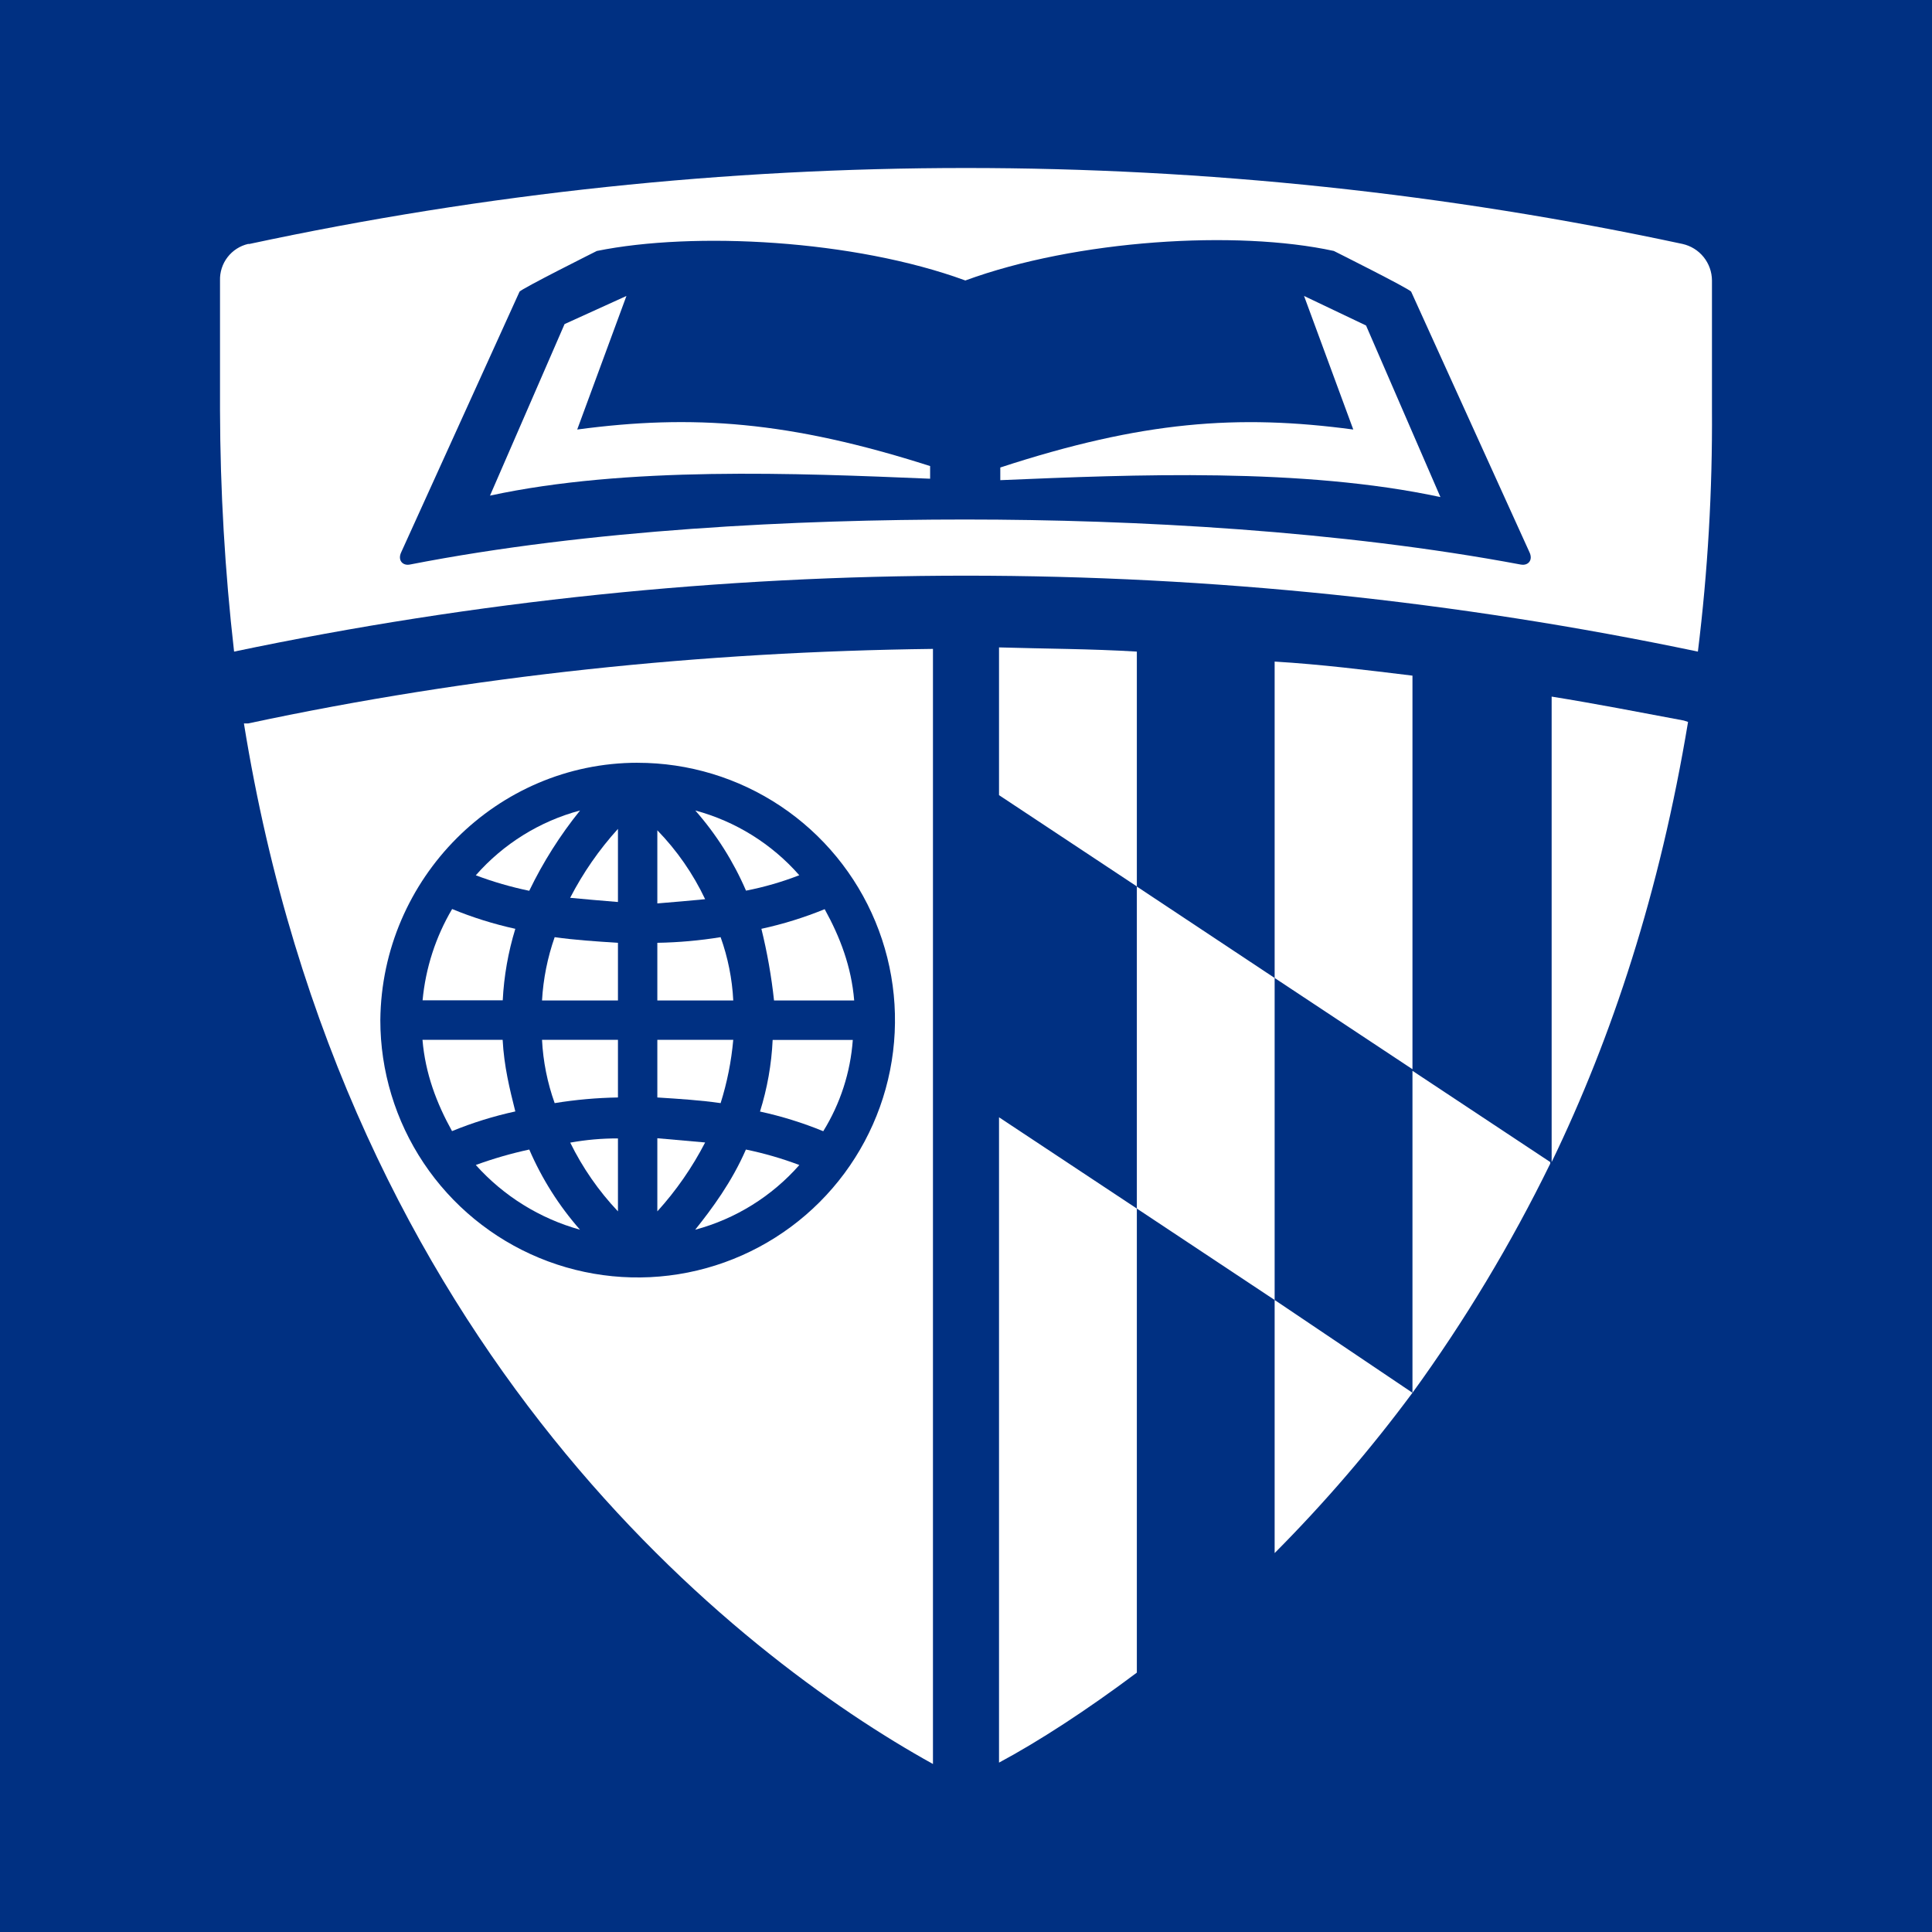
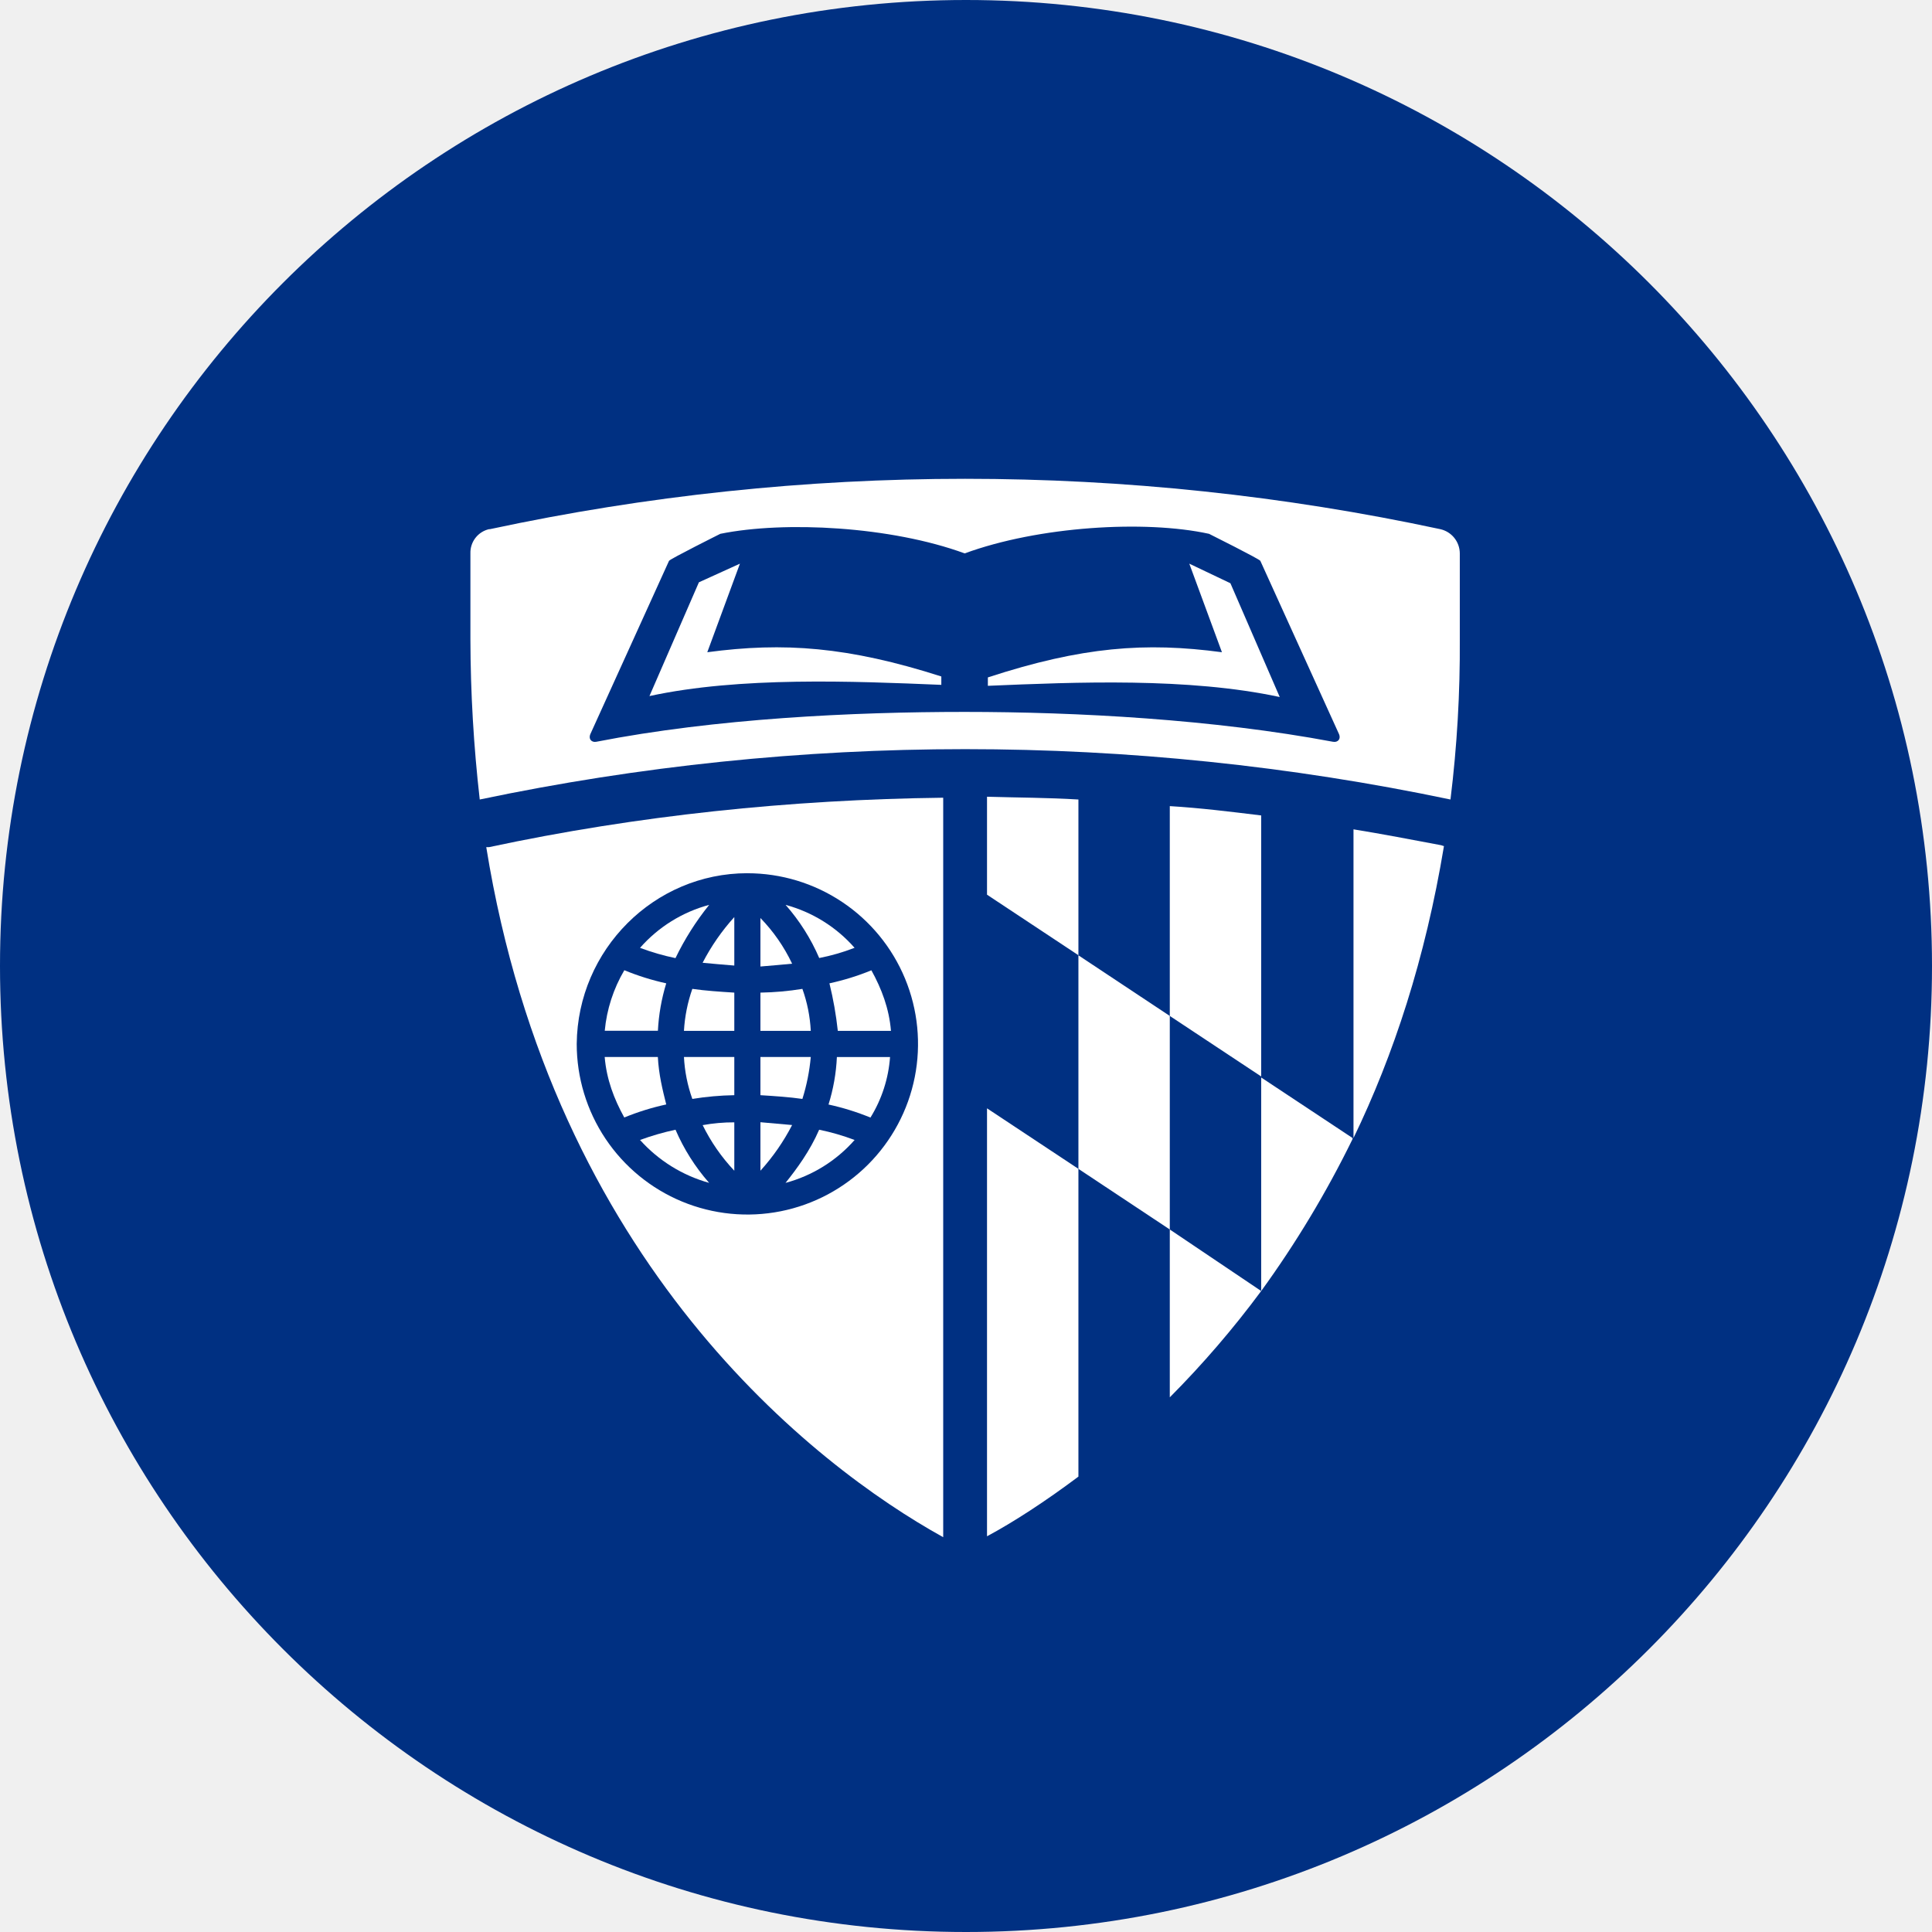
- <svg xmlns="http://www.w3.org/2000/svg" width="100%" viewBox="0 0 230 230" fill="none">
-   <rect width="230" height="230" fill="#003082" />
-   <path d="M118.931 209.835C123.619 207.324 129.31 203.641 135.339 199.122V143.877L118.931 133.01V209.835Z" fill="white" />
-   <path d="M118.931 94.66L135.339 105.526V77.571C129.813 77.237 124.472 77.237 118.931 77.072V94.66Z" fill="white" />
-   <path d="M168.151 80.433C162.625 79.761 157.285 79.093 151.743 78.759V116.425L168.151 127.291V80.433Z" fill="white" />
-   <path d="M151.743 154.759V184.891C157.667 178.935 163.151 172.556 168.151 165.806L151.743 154.759Z" fill="white" />
-   <path d="M184.72 82.94V138.342C191.92 123.452 197.599 106.198 200.959 85.943L200.456 85.778C195.1 84.772 189.912 83.765 184.72 82.928" fill="white" />
-   <path d="M135.339 105.542V143.876L151.743 154.759V116.425L135.339 105.542Z" fill="white" />
-   <path d="M168.151 127.476V165.81C174.397 157.205 179.885 148.075 184.555 138.524V138.342L168.151 127.476Z" fill="white" />
-   <path d="M82.774 146.392C87.571 145.102 91.881 142.423 95.161 138.693C93.093 137.911 90.965 137.295 88.799 136.85C87.124 140.701 84.774 143.881 82.762 146.392" fill="white" />
-   <path d="M56.642 138.689C59.956 142.389 64.26 145.062 69.046 146.392C66.545 143.548 64.508 140.328 63.009 136.85C60.847 137.316 58.72 137.931 56.642 138.689Z" fill="white" />
-   <path d="M73.566 98.676C71.321 101.154 69.408 103.912 67.875 106.882C69.549 107.047 71.558 107.216 73.566 107.381V98.676Z" fill="white" />
-   <path d="M90.473 132.326C93.048 132.886 95.569 133.669 98.007 134.668C100.039 131.383 101.246 127.655 101.524 123.802H91.982C91.849 126.7 91.341 129.569 90.473 132.338" fill="white" />
-   <path d="M69.046 96.487C64.24 97.777 59.924 100.462 56.642 104.202C58.712 104.982 60.839 105.598 63.005 106.046C64.646 102.645 66.671 99.443 69.042 96.503" fill="white" />
-   <path d="M95.161 104.202C91.884 100.465 87.574 97.78 82.774 96.487C85.275 99.331 87.313 102.551 88.811 106.03C90.982 105.606 93.112 104.989 95.173 104.186" fill="white" />
-   <path d="M92.147 119.101H101.689C101.355 115.076 100.015 111.567 98.176 108.234C95.737 109.232 93.216 110.014 90.642 110.573C91.334 113.381 91.837 116.233 92.147 119.109" fill="white" />
-   <path d="M78.254 144.211C80.499 141.735 82.412 138.978 83.945 136.008C82.106 135.843 80.262 135.674 78.254 135.505V144.211Z" fill="white" />
-   <path d="M73.566 123.79H64.527C64.656 126.361 65.163 128.9 66.032 131.324C68.523 130.917 71.041 130.693 73.566 130.651V123.79Z" fill="white" />
-   <path d="M78.254 130.651C80.93 130.82 83.442 130.985 85.788 131.324C86.56 128.874 87.065 126.348 87.293 123.79H78.254V130.651Z" fill="white" />
-   <path d="M83.945 107.047C82.512 104.019 80.589 101.248 78.254 98.845V107.55C80.266 107.381 82.279 107.216 83.945 107.047Z" fill="white" />
-   <path d="M87.293 119.101C87.164 116.53 86.657 113.991 85.788 111.567C83.296 111.972 80.778 112.196 78.254 112.239V119.101H87.293Z" fill="white" />
-   <path d="M67.875 136.008C69.349 139.013 71.267 141.778 73.566 144.211V135.526C71.657 135.52 69.753 135.688 67.875 136.029" fill="white" />
-   <path d="M61.347 110.573C58.776 110.008 56.259 109.221 53.825 108.218C51.866 111.537 50.664 115.247 50.308 119.085H59.85C59.996 116.196 60.499 113.337 61.347 110.573Z" fill="white" />
-   <path d="M73.566 112.239C70.889 112.07 68.378 111.901 66.032 111.567C65.18 113.996 64.673 116.532 64.527 119.101H73.566V112.239Z" fill="white" />
-   <path d="M59.838 123.79H50.296C50.634 127.814 51.97 131.324 53.813 134.656C56.251 133.657 58.772 132.874 61.347 132.314C60.675 129.638 60.007 126.957 59.838 123.778" fill="white" />
-   <path d="M29.038 86.124C41.091 160.783 87.796 197.113 111.067 210V77.249C83.611 77.584 56.155 80.433 29.541 86.124H29.038ZM75.908 90.808C81.967 90.808 87.891 92.604 92.929 95.969C97.968 99.335 101.895 104.12 104.214 109.718C106.533 115.316 107.14 121.476 105.959 127.419C104.777 133.362 101.859 138.821 97.574 143.105C93.29 147.39 87.831 150.308 81.888 151.49C75.945 152.672 69.785 152.065 64.187 149.746C58.589 147.426 53.804 143.499 50.438 138.461C47.072 133.422 45.276 127.499 45.277 121.439C45.442 104.536 59.17 90.804 75.908 90.804" fill="white" />
-   <path d="M200.291 29.039C144.068 16.987 85.929 16.987 29.706 29.039H29.541C28.566 29.266 27.7 29.823 27.089 30.616C26.479 31.409 26.162 32.389 26.192 33.39V48.792C26.215 58.409 26.774 68.017 27.867 77.572C85.329 65.519 144.668 65.519 202.13 77.572C203.308 68.02 203.867 58.403 203.805 48.78V33.39C203.799 32.374 203.449 31.389 202.81 30.599C202.172 29.808 201.283 29.258 200.291 29.039ZM181.038 67.208C159.611 63.184 135.158 61.847 114.914 61.847C94.827 61.847 70.217 63.023 48.79 67.208C47.953 67.373 47.285 66.705 47.784 65.699L61.846 34.73C62.015 34.396 71.054 29.876 71.054 29.876C82.605 27.53 101.689 28.536 114.922 33.39C128.147 28.536 147.231 27.353 158.79 29.876C158.79 29.876 167.829 34.396 167.998 34.73L182.06 65.699C182.563 66.705 181.891 67.373 181.054 67.208" fill="white" />
-   <path d="M155.244 35.233L161.104 51.134C147.376 49.295 135.991 50.132 119.083 55.654V57.163C134.989 56.491 155.075 55.654 171.479 59.175L162.625 38.75L155.244 35.233Z" fill="white" />
-   <path d="M68.716 51.134L74.576 35.233L67.211 38.581L58.333 59.002C74.572 55.489 94.827 56.326 110.728 56.99V55.484C93.99 50.132 82.44 49.295 68.716 51.134Z" fill="white" />
+ <svg xmlns="http://www.w3.org/2000/svg" height="100%" viewBox="0 0 230 230" fill="none">
+   <g clip-path="url(#clip0_1395_577)">
+     <path d="M230 0H0V230H230V0Z" fill="#003082" />
+     <path d="M117.502 182.891C120.611 181.225 124.385 178.783 128.383 175.786V139.15L117.502 131.943V182.891Z" fill="white" />
+     <path d="M117.502 106.511L128.383 113.717V95.179C124.718 94.957 121.176 94.957 117.502 94.848V106.511Z" fill="white" />
+     <path d="M150.142 97.077C146.478 96.631 142.936 96.188 139.261 95.966V120.945L150.142 128.151V97.077Z" fill="white" />
+     <path d="M139.261 146.367V166.349C143.19 162.399 146.827 158.169 150.142 153.692L139.261 146.367Z" fill="white" />
+     <path d="M161.13 98.74V135.48C165.905 125.605 169.671 114.163 171.899 100.73L171.566 100.621C168.014 99.954 164.573 99.287 161.13 98.731" fill="white" />
+     <path d="M128.383 113.728V139.149L139.261 146.367V120.945L128.383 113.728Z" fill="white" />
+     <path d="M150.142 128.273V153.695C154.284 147.988 157.924 141.934 161.021 135.6V135.479L150.142 128.273Z" fill="white" />
+     <path d="M93.524 140.818C96.705 139.962 99.563 138.186 101.739 135.712C100.367 135.194 98.956 134.785 97.519 134.49C96.409 137.044 94.85 139.153 93.516 140.818" fill="white" />
+     <path d="M76.194 135.71C78.392 138.163 81.246 139.936 84.42 140.818C82.762 138.932 81.41 136.796 80.417 134.49C78.983 134.799 77.572 135.207 76.194 135.71Z" fill="white" />
+     <path d="M87.417 109.175C85.929 110.818 84.66 112.647 83.644 114.616C84.754 114.726 86.086 114.838 87.417 114.947V109.175Z" fill="white" />
+     <path d="M98.63 131.49C100.337 131.861 102.009 132.381 103.626 133.043C104.973 130.865 105.774 128.392 105.958 125.837H99.63C99.542 127.759 99.206 129.662 98.63 131.498" fill="white" />
+     <path d="M84.42 107.723C81.233 108.579 78.371 110.359 76.194 112.839C77.567 113.356 78.978 113.765 80.414 114.062C81.502 111.807 82.845 109.683 84.417 107.734" fill="white" />
+     <path d="M101.739 112.839C99.565 110.361 96.707 108.581 93.524 107.723C95.183 109.609 96.534 111.744 97.527 114.051C98.967 113.77 100.379 113.361 101.747 112.829" fill="white" />
+     <path d="M99.74 122.72H106.067C105.846 120.05 104.957 117.723 103.738 115.513C102.121 116.175 100.449 116.693 98.742 117.064C99.201 118.926 99.534 120.818 99.74 122.725" fill="white" />
+     <path d="M90.527 139.371C92.016 137.729 93.284 135.901 94.3 133.932C93.081 133.822 91.858 133.71 90.527 133.598V139.371Z" fill="white" />
+     <path d="M87.417 125.829H81.423C81.509 127.534 81.845 129.218 82.421 130.825C84.073 130.556 85.743 130.407 87.417 130.379V125.829Z" fill="white" />
+     <path d="M90.527 130.379C92.301 130.491 93.967 130.601 95.523 130.825C96.035 129.201 96.369 127.526 96.521 125.829H90.527V130.379Z" fill="white" />
+     <path d="M94.3 114.726C93.35 112.718 92.075 110.88 90.527 109.287V115.06C91.861 114.947 93.195 114.838 94.3 114.726Z" fill="white" />
+     <path d="M96.521 122.72C96.435 121.015 96.099 119.331 95.523 117.723C93.87 117.992 92.201 118.141 90.527 118.169V122.72H96.521Z" fill="white" />
+     <path d="M83.644 133.932C84.621 135.924 85.893 137.758 87.417 139.372V133.612C86.152 133.608 84.889 133.719 83.644 133.946" fill="white" />
+     <path d="M79.314 117.064C77.609 116.689 75.94 116.168 74.326 115.502C73.027 117.703 72.23 120.164 71.994 122.709H78.322C78.419 120.793 78.752 118.897 79.314 117.064Z" fill="white" />
+     <path d="M87.417 118.169C85.642 118.057 83.977 117.945 82.421 117.723C81.856 119.334 81.52 121.016 81.423 122.72H87.417V118.169Z" fill="white" />
+     <path d="M78.314 125.829H71.986C72.21 128.498 73.096 130.825 74.318 133.035C75.935 132.373 77.607 131.853 79.314 131.482C78.869 129.707 78.426 127.929 78.314 125.821" fill="white" />
+     <path d="M57.888 100.85C65.882 150.361 96.855 174.454 112.286 183V94.966C94.079 95.187 75.871 97.077 58.222 100.85H57.888ZM88.971 103.957C92.989 103.957 96.917 105.148 100.258 107.38C103.6 109.612 106.204 112.785 107.742 116.497C109.28 120.21 109.682 124.295 108.899 128.236C108.115 132.177 106.18 135.797 103.339 138.638C100.497 141.48 96.877 143.415 92.936 144.199C88.995 144.982 84.91 144.58 81.197 143.042C77.485 141.504 74.312 138.899 72.08 135.558C69.848 132.217 68.657 128.289 68.657 124.27C68.767 113.061 77.871 103.954 88.971 103.954" fill="white" />
+     <path d="M171.456 62.994C134.171 55.002 95.616 55.002 58.331 62.994H58.222C57.575 63.145 57.001 63.514 56.596 64.04C56.191 64.566 55.981 65.216 56.001 65.88V76.094C56.016 82.471 56.387 88.843 57.112 95.179C95.218 87.186 134.569 87.186 172.676 95.179C173.457 88.845 173.828 82.467 173.786 76.085V65.88C173.782 65.206 173.55 64.553 173.127 64.029C172.704 63.505 172.114 63.14 171.456 62.994ZM158.688 88.306C144.479 85.638 128.263 84.751 114.838 84.751C101.517 84.751 85.197 85.531 70.987 88.306C70.432 88.416 69.989 87.973 70.32 87.306L79.645 66.768C79.757 66.547 85.752 63.55 85.752 63.55C93.412 61.994 106.067 62.661 114.843 65.88C123.613 62.661 136.269 61.876 143.934 63.55C143.934 63.55 149.929 66.547 150.041 66.768L159.366 87.306C159.7 87.973 159.254 88.416 158.699 88.306" fill="white" />
+     <path d="M141.583 67.102L145.469 77.647C136.365 76.427 128.815 76.982 117.603 80.644V81.645C128.151 81.199 141.471 80.644 152.349 82.979L146.478 69.434L141.583 67.102Z" fill="white" />
+     <path d="M84.201 77.647L88.087 67.102L83.203 69.322L77.315 82.865C88.085 80.534 101.517 81.09 112.062 81.53V80.532C100.962 76.982 93.302 76.427 84.201 77.647Z" fill="white" />
+   </g>
+   <defs>
+     <clipPath id="clip0_1395_577">
+       <rect width="230" height="230" rx="115" fill="white" />
+     </clipPath>
+   </defs>
</svg>
